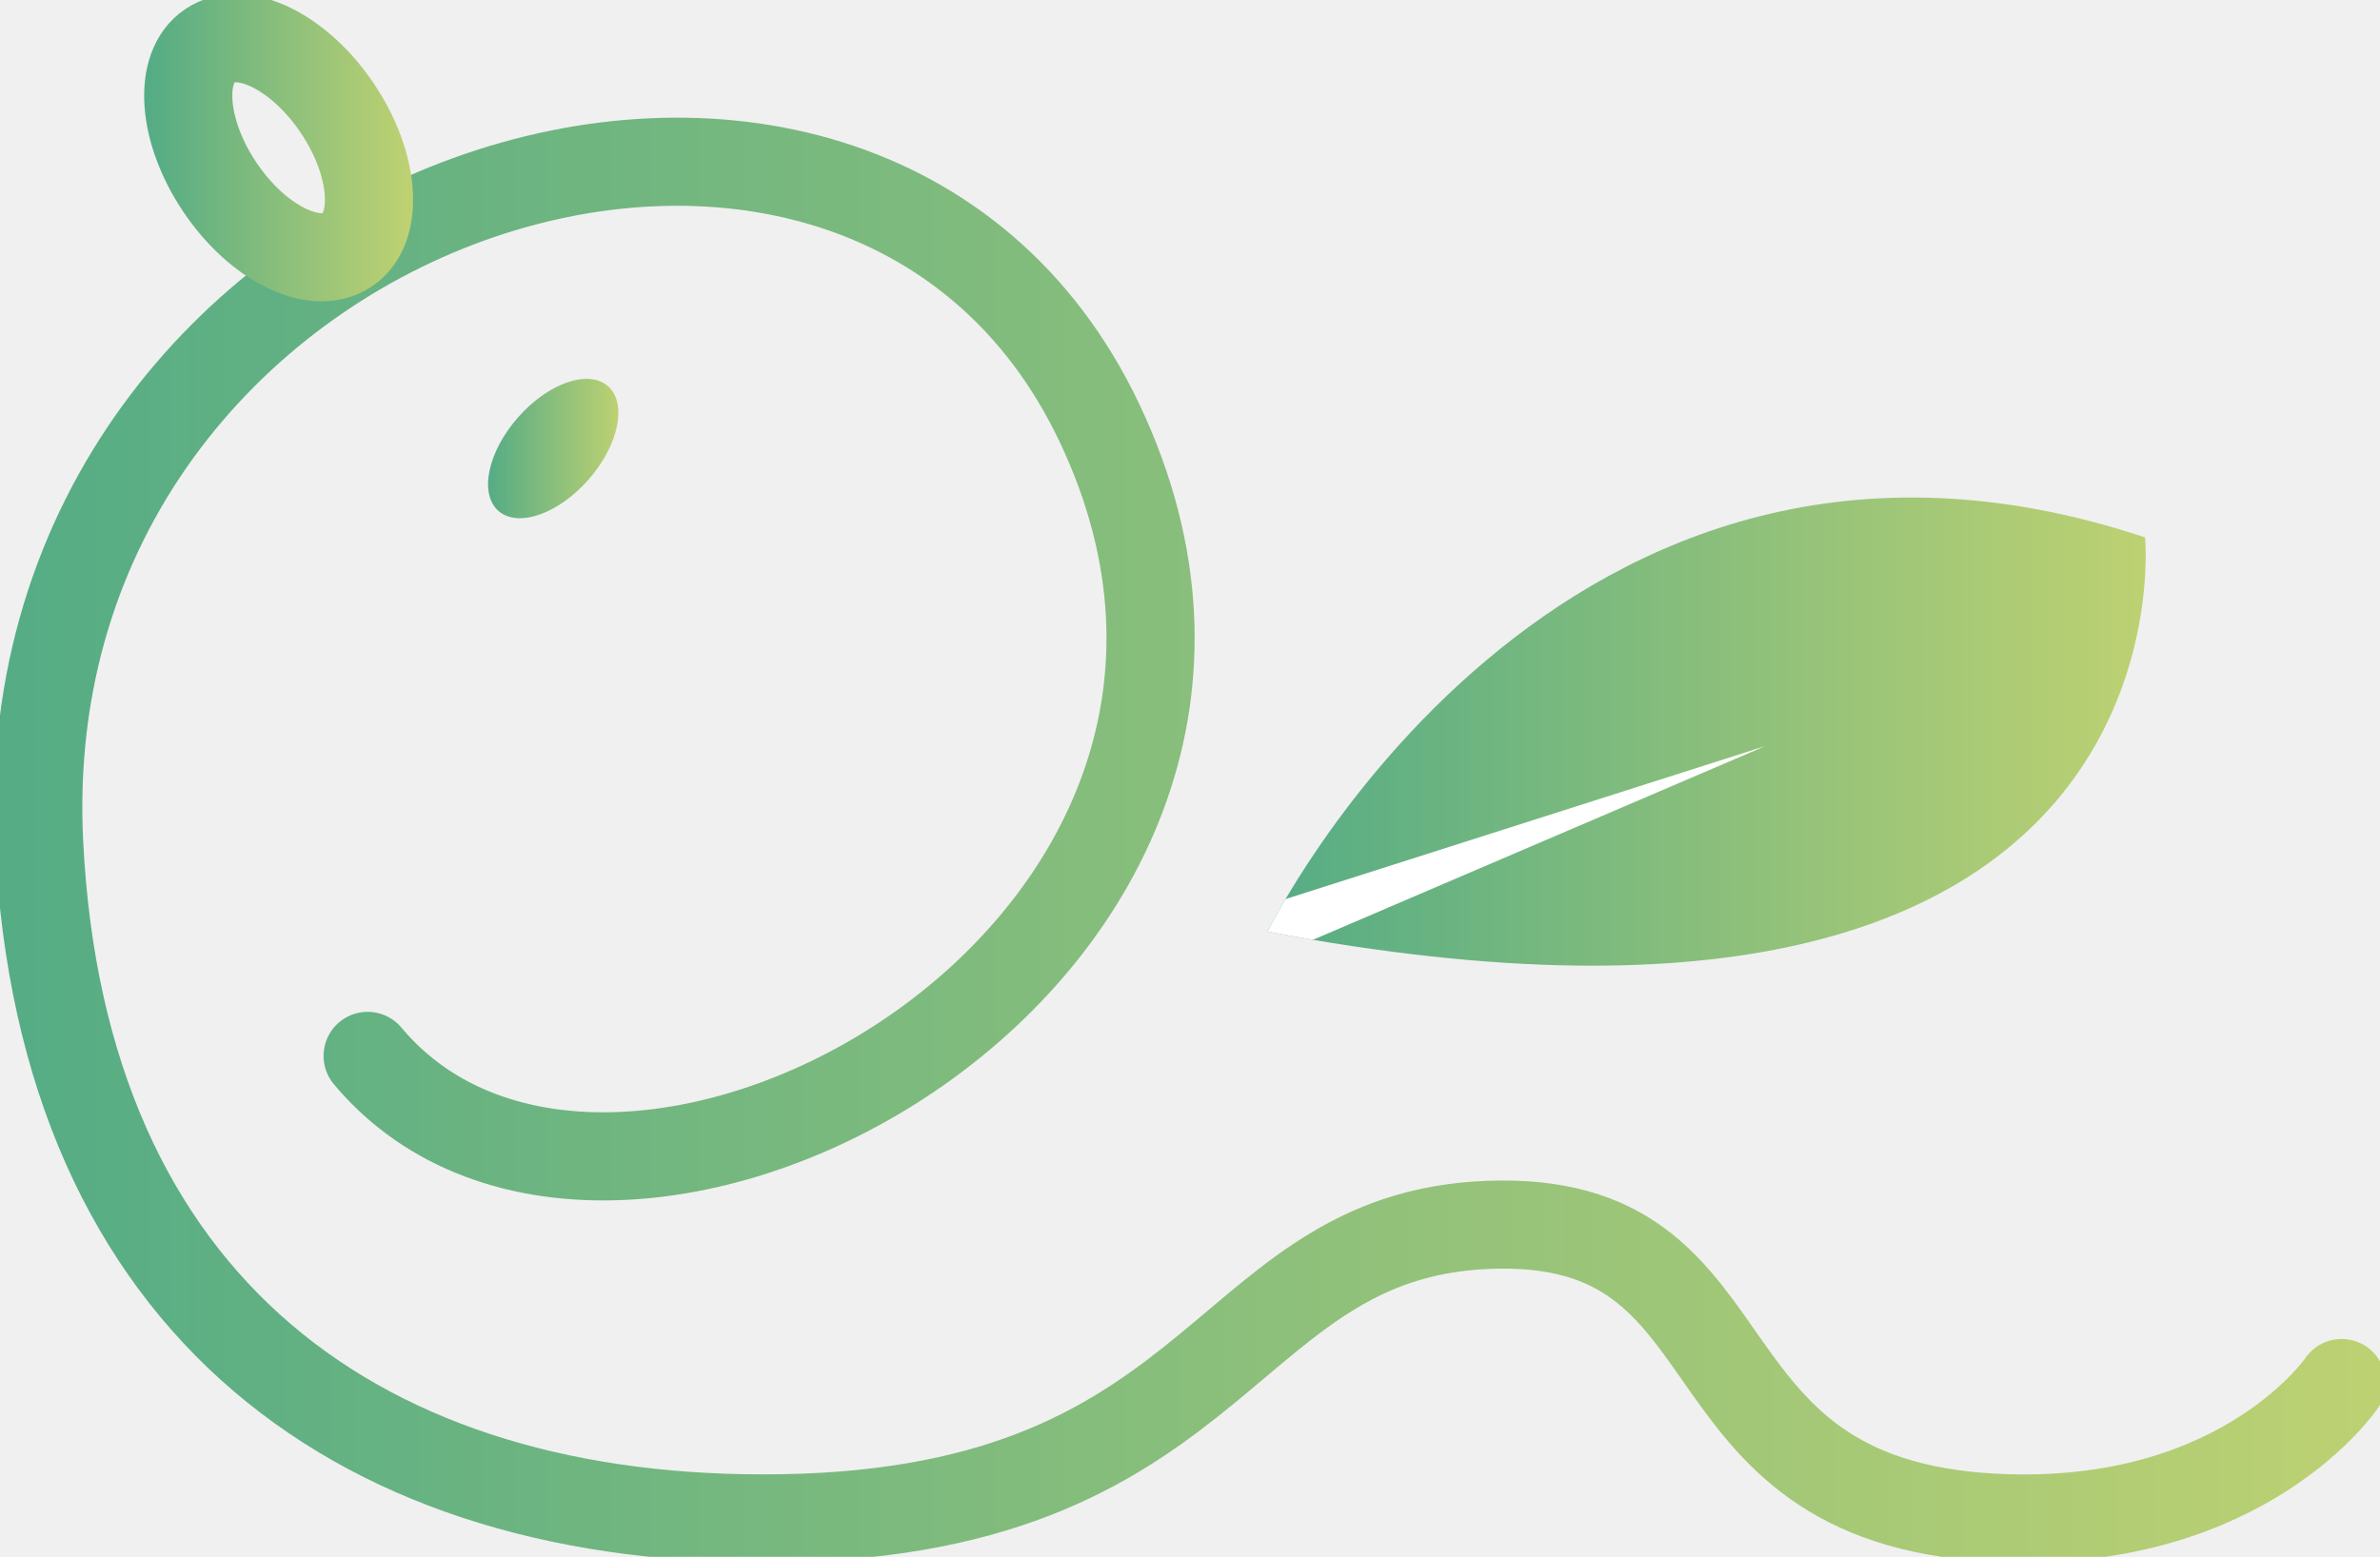
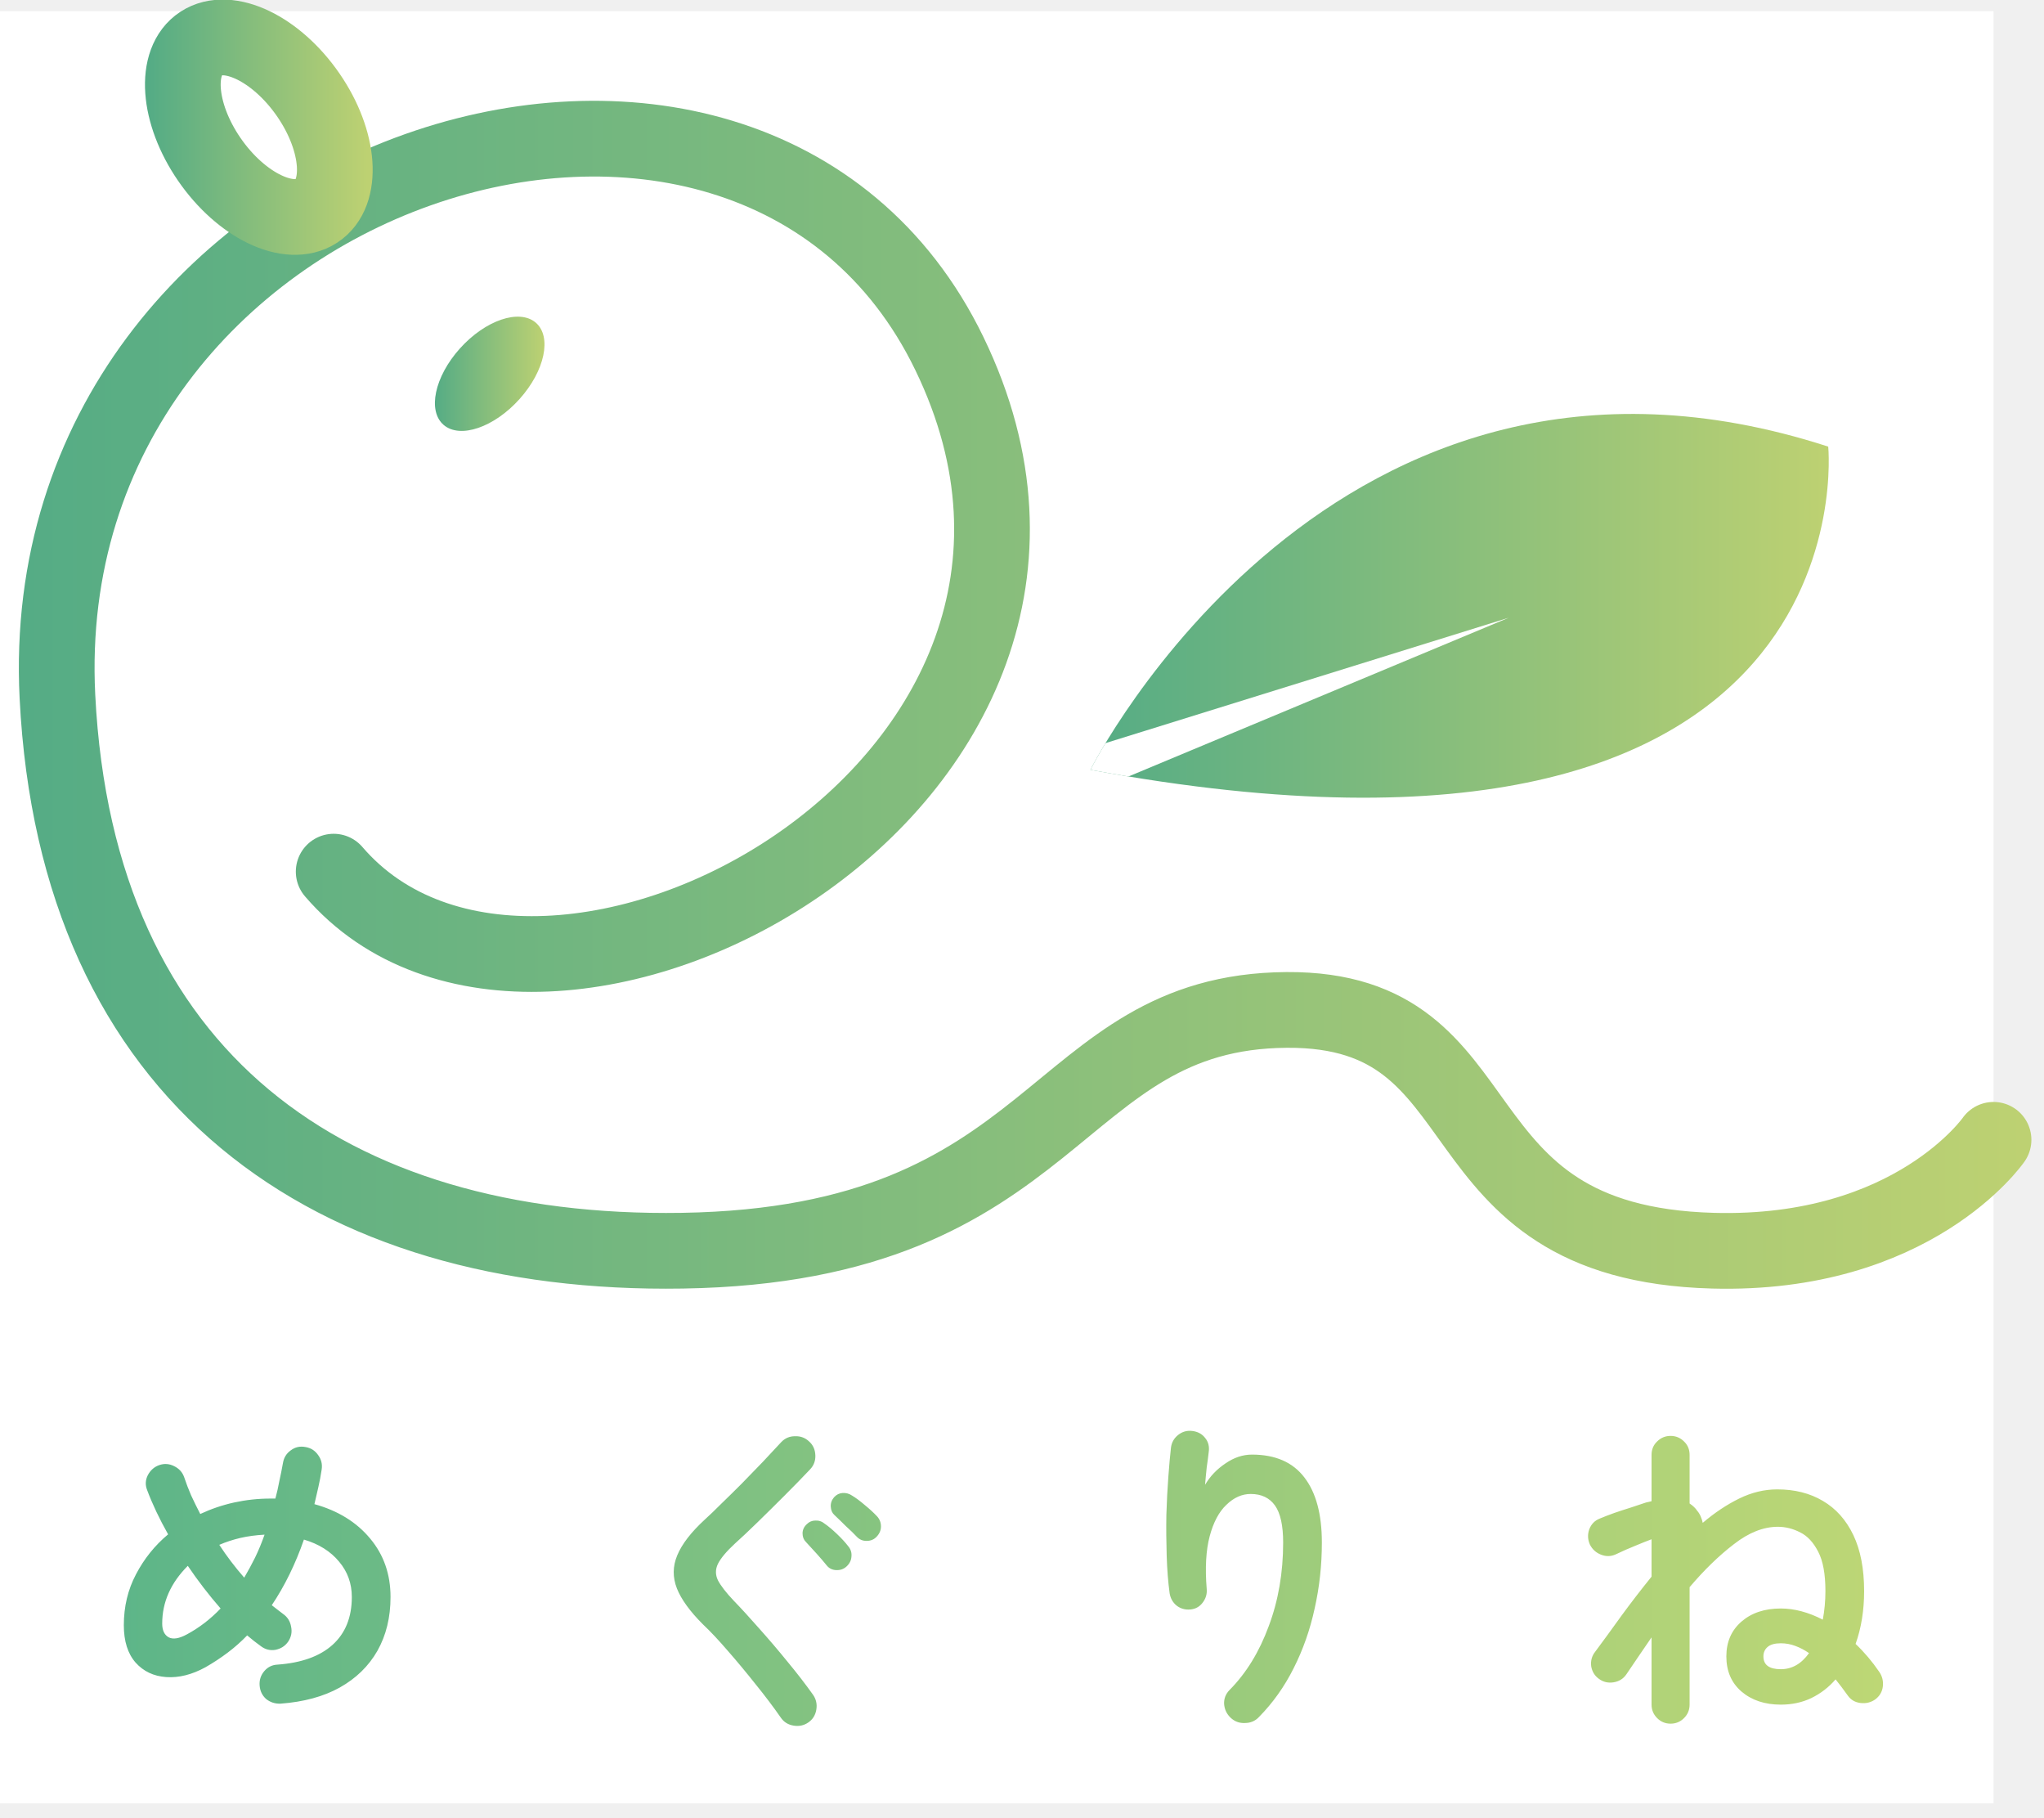
- <svg xmlns="http://www.w3.org/2000/svg" width="81" height="53" viewBox="0 0 81 53" fill="none">
-   <g clip-path="url(#clip0_79_97)">
-     <path d="M12.512 35.947C20.944 46.024 45.89 32.333 37.433 14.429C29.288 -2.832 0.252 6.585 1.331 28.676C2.106 44.547 12.382 51.923 26.626 51.688C42.01 51.436 41.548 41.759 51.085 41.689C60.117 41.629 56.81 51.367 68.34 51.688C76.441 51.914 79.695 47.084 79.695 47.084" stroke="url(#paint0_linear_79_97)" stroke-width="3" stroke-miterlimit="10" stroke-linecap="round" />
-     <path d="M20.034 16.323C21.061 15.149 21.355 13.726 20.689 13.145C20.024 12.564 18.651 13.044 17.623 14.218C16.595 15.392 16.301 16.815 16.967 17.396C17.633 17.977 19.006 17.496 20.034 16.323Z" fill="url(#paint1_linear_79_97)" />
-     <path d="M11.818 8.507C12.924 7.767 12.774 5.61 11.484 3.689C10.195 1.768 8.253 0.811 7.147 1.551C6.041 2.291 6.191 4.448 7.481 6.369C8.77 8.29 10.712 9.247 11.818 8.507Z" stroke="url(#paint2_linear_79_97)" stroke-width="3" stroke-miterlimit="10" />
-     <path d="M43.141 31.717C43.141 31.717 52.956 11.623 73.004 18.295C73.004 18.295 74.9 37.745 43.141 31.717Z" fill="url(#paint3_linear_79_97)" />
-     <mask id="mask0_79_97" style="mask-type:luminance" maskUnits="userSpaceOnUse" x="43" y="16" width="31" height="17">
-       <path d="M43.141 31.717C43.141 31.717 52.956 11.623 73.004 18.295C73.004 18.295 74.9 37.745 43.141 31.717Z" fill="white" />
-     </mask>
-     <g mask="url(#mask0_79_97)">
-       <path d="M60.074 25.401L43.446 32.525L42.836 30.9L60.074 25.401Z" fill="white" />
-     </g>
+ <svg xmlns="http://www.w3.org/2000/svg" width="81" height="72" viewBox="0 0 81 72" fill="none">
+   <rect width="79" height="71" transform="translate(0 0.44339)" fill="white" />
+   <path d="M13.223 34.533C21.478 44.147 45.903 31.086 37.622 14.007C29.648 -2.46 1.219 6.523 2.276 27.597C3.034 42.738 13.095 49.773 27.041 49.55C42.103 49.309 41.652 40.078 50.989 40.011C59.832 39.953 56.594 49.243 67.882 49.55C75.814 49.765 79 45.157 79 45.157" stroke="url(#paint0_linear_1_1865)" stroke-width="3" stroke-miterlimit="10" stroke-linecap="round" />
+   <path d="M20.586 15.812C21.593 14.693 21.88 13.335 21.229 12.781C20.577 12.227 19.233 12.685 18.226 13.805C17.22 14.925 16.932 16.282 17.584 16.837C18.236 17.391 19.58 16.932 20.586 15.812Z" fill="url(#paint1_linear_1_1865)" />
+   <path d="M12.543 8.357C13.626 7.651 13.48 5.593 12.217 3.761C10.954 1.929 9.053 1.016 7.97 1.722C6.888 2.428 7.034 4.485 8.297 6.318C9.56 8.15 11.461 9.063 12.543 8.357Z" stroke="url(#paint2_linear_1_1865)" stroke-width="3" stroke-miterlimit="10" />
+   <path d="M43.211 30.498C43.211 30.498 52.821 11.33 72.449 17.694C72.449 17.694 74.306 36.249 43.211 30.498Z" fill="url(#paint3_linear_1_1865)" />
+   <mask id="mask0_1_1865" style="mask-type:luminance" maskUnits="userSpaceOnUse" x="43" y="16" width="30" height="16">
+     <path d="M43.211 30.498C43.211 30.498 52.821 11.33 72.449 17.694C72.449 17.694 74.306 36.249 43.211 30.498Z" fill="white" />
+   </mask>
+   <g mask="url(#mask0_1_1865)">
+     <path d="M59.789 24.473L43.509 31.268L42.913 29.719L59.789 24.473Z" fill="white" />
  </g>
+   <path d="M11.121 67.495C10.904 67.504 10.714 67.443 10.549 67.313C10.393 67.175 10.306 66.997 10.289 66.78C10.272 66.564 10.332 66.373 10.471 66.208C10.61 66.044 10.787 65.957 11.004 65.948C11.949 65.879 12.672 65.619 13.175 65.168C13.686 64.709 13.942 64.076 13.942 63.27C13.942 62.733 13.773 62.265 13.435 61.866C13.097 61.459 12.633 61.169 12.044 60.995C11.706 61.966 11.281 62.833 10.77 63.595C10.848 63.656 10.926 63.717 11.004 63.777C11.082 63.838 11.156 63.894 11.225 63.946C11.398 64.068 11.502 64.237 11.537 64.453C11.58 64.661 11.541 64.856 11.42 65.038C11.299 65.212 11.13 65.32 10.913 65.363C10.705 65.398 10.514 65.35 10.341 65.22C10.159 65.09 9.977 64.947 9.795 64.791C9.552 65.043 9.292 65.272 9.015 65.48C8.738 65.688 8.447 65.879 8.144 66.052C7.607 66.347 7.087 66.477 6.584 66.442C6.09 66.408 5.687 66.217 5.375 65.87C5.063 65.515 4.907 65.021 4.907 64.388C4.907 63.652 5.067 62.98 5.388 62.373C5.709 61.758 6.133 61.229 6.662 60.787C6.315 60.172 6.038 59.587 5.83 59.032C5.752 58.833 5.761 58.638 5.856 58.447C5.96 58.248 6.112 58.114 6.311 58.044C6.51 57.975 6.705 57.988 6.896 58.083C7.095 58.179 7.23 58.326 7.299 58.525C7.377 58.759 7.468 58.998 7.572 59.24C7.685 59.483 7.806 59.73 7.936 59.981C8.361 59.782 8.807 59.63 9.275 59.526C9.752 59.422 10.233 59.37 10.718 59.37H10.913C10.974 59.145 11.026 58.915 11.069 58.681C11.121 58.447 11.169 58.209 11.212 57.966C11.247 57.75 11.351 57.581 11.524 57.459C11.697 57.329 11.892 57.286 12.109 57.329C12.317 57.364 12.482 57.468 12.603 57.641C12.733 57.815 12.781 58.01 12.746 58.226C12.711 58.46 12.668 58.69 12.616 58.915C12.564 59.141 12.512 59.366 12.46 59.591C13.396 59.851 14.133 60.306 14.67 60.956C15.207 61.598 15.476 62.369 15.476 63.27C15.476 64.076 15.303 64.787 14.956 65.402C14.609 66.009 14.111 66.494 13.461 66.858C12.82 67.214 12.04 67.426 11.121 67.495ZM7.403 64.752C7.888 64.492 8.335 64.15 8.742 63.725C8.274 63.188 7.841 62.625 7.442 62.035C6.766 62.711 6.428 63.474 6.428 64.323C6.428 64.592 6.515 64.774 6.688 64.869C6.861 64.956 7.1 64.917 7.403 64.752ZM9.678 62.503C9.825 62.252 9.968 61.988 10.107 61.71C10.246 61.424 10.371 61.121 10.484 60.8C10.146 60.818 9.825 60.861 9.522 60.93C9.227 61 8.95 61.091 8.69 61.203C8.985 61.654 9.314 62.087 9.678 62.503ZM32.038 68.236C31.865 68.358 31.67 68.401 31.453 68.366C31.236 68.332 31.067 68.228 30.946 68.054C30.651 67.63 30.318 67.188 29.945 66.728C29.581 66.269 29.217 65.831 28.853 65.415C28.489 64.991 28.155 64.635 27.852 64.349C27.341 63.838 26.998 63.366 26.825 62.932C26.652 62.49 26.656 62.053 26.838 61.619C27.02 61.177 27.384 60.705 27.93 60.202C28.112 60.038 28.329 59.83 28.58 59.578C28.84 59.327 29.113 59.058 29.399 58.772C29.685 58.478 29.962 58.192 30.231 57.914C30.5 57.628 30.742 57.368 30.959 57.134C31.106 56.978 31.288 56.9 31.505 56.9C31.722 56.892 31.908 56.961 32.064 57.108C32.22 57.247 32.302 57.429 32.311 57.654C32.32 57.871 32.25 58.057 32.103 58.213C31.791 58.543 31.449 58.894 31.076 59.266C30.712 59.63 30.357 59.981 30.01 60.319C29.672 60.649 29.377 60.926 29.126 61.151C28.788 61.463 28.563 61.732 28.45 61.957C28.346 62.174 28.346 62.391 28.45 62.607C28.563 62.824 28.771 63.093 29.074 63.413C29.369 63.717 29.702 64.081 30.075 64.505C30.456 64.93 30.833 65.372 31.206 65.831C31.587 66.291 31.925 66.728 32.22 67.144C32.341 67.318 32.385 67.513 32.35 67.729C32.315 67.946 32.211 68.115 32.038 68.236ZM33.546 62.061C33.433 62.165 33.295 62.213 33.13 62.204C32.974 62.196 32.848 62.131 32.753 62.009C32.649 61.879 32.519 61.728 32.363 61.554C32.207 61.381 32.064 61.225 31.934 61.086C31.847 61 31.804 60.887 31.804 60.748C31.804 60.61 31.86 60.488 31.973 60.384C32.068 60.289 32.181 60.241 32.311 60.241C32.45 60.233 32.575 60.276 32.688 60.371C32.827 60.467 32.987 60.601 33.169 60.774C33.351 60.948 33.498 61.108 33.611 61.255C33.715 61.377 33.758 61.515 33.741 61.671C33.732 61.819 33.667 61.949 33.546 62.061ZM33.949 60.878C33.836 60.757 33.693 60.618 33.52 60.462C33.355 60.298 33.204 60.15 33.065 60.02C32.978 59.942 32.931 59.834 32.922 59.695C32.913 59.557 32.957 59.431 33.052 59.318C33.147 59.214 33.26 59.158 33.39 59.149C33.529 59.141 33.654 59.175 33.767 59.253C33.914 59.34 34.083 59.466 34.274 59.63C34.465 59.786 34.625 59.934 34.755 60.072C34.859 60.185 34.911 60.319 34.911 60.475C34.911 60.623 34.855 60.757 34.742 60.878C34.638 60.991 34.504 61.047 34.339 61.047C34.183 61.047 34.053 60.991 33.949 60.878ZM48.769 68.054C48.613 67.907 48.526 67.725 48.509 67.508C48.5 67.292 48.574 67.105 48.73 66.949C49.389 66.282 49.904 65.441 50.277 64.427C50.658 63.413 50.849 62.308 50.849 61.112C50.849 60.436 50.741 59.947 50.524 59.643C50.307 59.34 49.987 59.188 49.562 59.188C49.215 59.188 48.895 59.331 48.6 59.617C48.305 59.895 48.084 60.311 47.937 60.865C47.79 61.42 47.751 62.118 47.82 62.958C47.837 63.158 47.781 63.34 47.651 63.504C47.53 63.66 47.369 63.747 47.17 63.764C46.962 63.782 46.78 63.73 46.624 63.608C46.477 63.487 46.386 63.327 46.351 63.127C46.29 62.677 46.251 62.183 46.234 61.645C46.217 61.099 46.212 60.558 46.221 60.02C46.238 59.474 46.264 58.972 46.299 58.512C46.334 58.044 46.368 57.659 46.403 57.355C46.429 57.147 46.524 56.978 46.689 56.848C46.854 56.718 47.04 56.666 47.248 56.692C47.465 56.718 47.634 56.809 47.755 56.965C47.885 57.121 47.933 57.312 47.898 57.537C47.881 57.693 47.855 57.893 47.82 58.135C47.794 58.378 47.772 58.608 47.755 58.824C47.954 58.486 48.223 58.205 48.561 57.979C48.899 57.745 49.25 57.628 49.614 57.628C50.541 57.628 51.235 57.932 51.694 58.538C52.153 59.136 52.383 59.994 52.383 61.112C52.383 62.005 52.288 62.876 52.097 63.725C51.915 64.566 51.638 65.355 51.265 66.091C50.901 66.819 50.442 67.465 49.887 68.028C49.74 68.184 49.553 68.262 49.328 68.262C49.111 68.271 48.925 68.202 48.769 68.054ZM66.202 68.288C65.994 68.288 65.816 68.215 65.669 68.067C65.522 67.92 65.448 67.742 65.448 67.534V64.869C65.283 65.112 65.114 65.359 64.941 65.61C64.776 65.853 64.612 66.096 64.447 66.338C64.326 66.512 64.157 66.616 63.94 66.65C63.723 66.685 63.528 66.637 63.355 66.507C63.19 66.386 63.091 66.221 63.056 66.013C63.03 65.797 63.082 65.606 63.212 65.441C63.541 64.999 63.892 64.518 64.265 63.998C64.646 63.478 65.041 62.967 65.448 62.464V60.982C65.283 61.043 65.067 61.13 64.798 61.242C64.538 61.346 64.282 61.459 64.031 61.58C63.84 61.667 63.645 61.671 63.446 61.593C63.247 61.515 63.099 61.381 63.004 61.19C62.917 60.991 62.909 60.792 62.978 60.592C63.056 60.384 63.195 60.241 63.394 60.163C63.559 60.094 63.749 60.02 63.966 59.942C64.191 59.864 64.417 59.791 64.642 59.721C64.867 59.643 65.062 59.578 65.227 59.526C65.27 59.518 65.309 59.509 65.344 59.5C65.379 59.492 65.413 59.483 65.448 59.474V57.641C65.448 57.425 65.522 57.247 65.669 57.108C65.816 56.961 65.994 56.887 66.202 56.887C66.41 56.887 66.588 56.961 66.735 57.108C66.882 57.247 66.956 57.425 66.956 57.641V59.565C67.086 59.652 67.186 59.747 67.255 59.851C67.316 59.921 67.363 59.999 67.398 60.085C67.433 60.163 67.459 60.246 67.476 60.332C67.944 59.934 68.425 59.613 68.919 59.37C69.413 59.128 69.916 59.006 70.427 59.006C71.12 59.006 71.723 59.158 72.234 59.461C72.754 59.765 73.157 60.215 73.443 60.813C73.729 61.411 73.872 62.152 73.872 63.036C73.872 63.799 73.759 64.497 73.534 65.129C73.881 65.459 74.193 65.827 74.47 66.234C74.591 66.408 74.639 66.603 74.613 66.819C74.587 67.027 74.487 67.196 74.314 67.326C74.141 67.448 73.946 67.495 73.729 67.469C73.512 67.443 73.343 67.344 73.222 67.17C73.049 66.928 72.888 66.715 72.741 66.533C72.472 66.845 72.152 67.092 71.779 67.274C71.415 67.448 71.012 67.534 70.57 67.534C69.937 67.534 69.417 67.361 69.01 67.014C68.611 66.668 68.412 66.204 68.412 65.623C68.412 65.051 68.611 64.592 69.01 64.245C69.409 63.899 69.929 63.725 70.57 63.725C71.107 63.725 71.662 63.873 72.234 64.167C72.303 63.803 72.338 63.426 72.338 63.036C72.338 62.36 72.243 61.84 72.052 61.476C71.861 61.104 71.623 60.848 71.337 60.709C71.051 60.562 70.756 60.488 70.453 60.488C69.881 60.488 69.3 60.718 68.711 61.177C68.122 61.628 67.537 62.196 66.956 62.88V67.534C66.956 67.742 66.882 67.92 66.735 68.067C66.588 68.215 66.41 68.288 66.202 68.288ZM70.57 66.13C71.012 66.13 71.385 65.918 71.688 65.493C71.515 65.372 71.333 65.277 71.142 65.207C70.96 65.138 70.769 65.103 70.57 65.103C70.336 65.103 70.163 65.151 70.05 65.246C69.937 65.342 69.881 65.467 69.881 65.623C69.881 65.961 70.111 66.13 70.57 66.13Z" fill="url(#paint4_linear_1_1865)" />
  <defs>
-     <linearGradient id="paint0_linear_79_97" x1="2.16151e-06" y1="28.598" x2="81" y2="28.598" gradientUnits="userSpaceOnUse">
+     <linearGradient id="paint0_linear_1_1865" x1="0.972" y1="27.523" x2="80.278" y2="27.523" gradientUnits="userSpaceOnUse">
      <stop stop-color="#55AC85" />
      <stop offset="1" stop-color="#BDD172" />
    </linearGradient>
-     <linearGradient id="paint1_linear_79_97" x1="16.624" y1="15.267" x2="21.053" y2="15.267" gradientUnits="userSpaceOnUse">
+     <linearGradient id="paint1_linear_1_1865" x1="17.248" y1="14.806" x2="21.584" y2="14.806" gradientUnits="userSpaceOnUse">
      <stop stop-color="#55AC85" />
      <stop offset="1" stop-color="#BDD172" />
    </linearGradient>
-     <linearGradient id="paint2_linear_79_97" x1="5.096" y1="5.029" x2="13.858" y2="5.029" gradientUnits="userSpaceOnUse">
+     <linearGradient id="paint2_linear_1_1865" x1="5.962" y1="5.039" x2="14.541" y2="5.039" gradientUnits="userSpaceOnUse">
      <stop stop-color="#55AC85" />
      <stop offset="1" stop-color="#BDD172" />
    </linearGradient>
-     <linearGradient id="paint3_linear_79_97" x1="43.141" y1="24.906" x2="73.03" y2="24.906" gradientUnits="userSpaceOnUse">
+     <linearGradient id="paint3_linear_1_1865" x1="43.211" y1="24.001" x2="72.475" y2="24.001" gradientUnits="userSpaceOnUse">
      <stop stop-color="#55AC85" />
      <stop offset="1" stop-color="#BDD172" />
    </linearGradient>
-     <clipPath id="clip0_79_97">
-       <rect width="81" height="53" fill="white" />
-     </clipPath>
+     <linearGradient id="paint4_linear_1_1865" x1="0" y1="61.943" x2="79" y2="61.943" gradientUnits="userSpaceOnUse">
+       <stop stop-color="#57B38A" />
+       <stop offset="1" stop-color="#C3D974" />
+     </linearGradient>
  </defs>
</svg>
